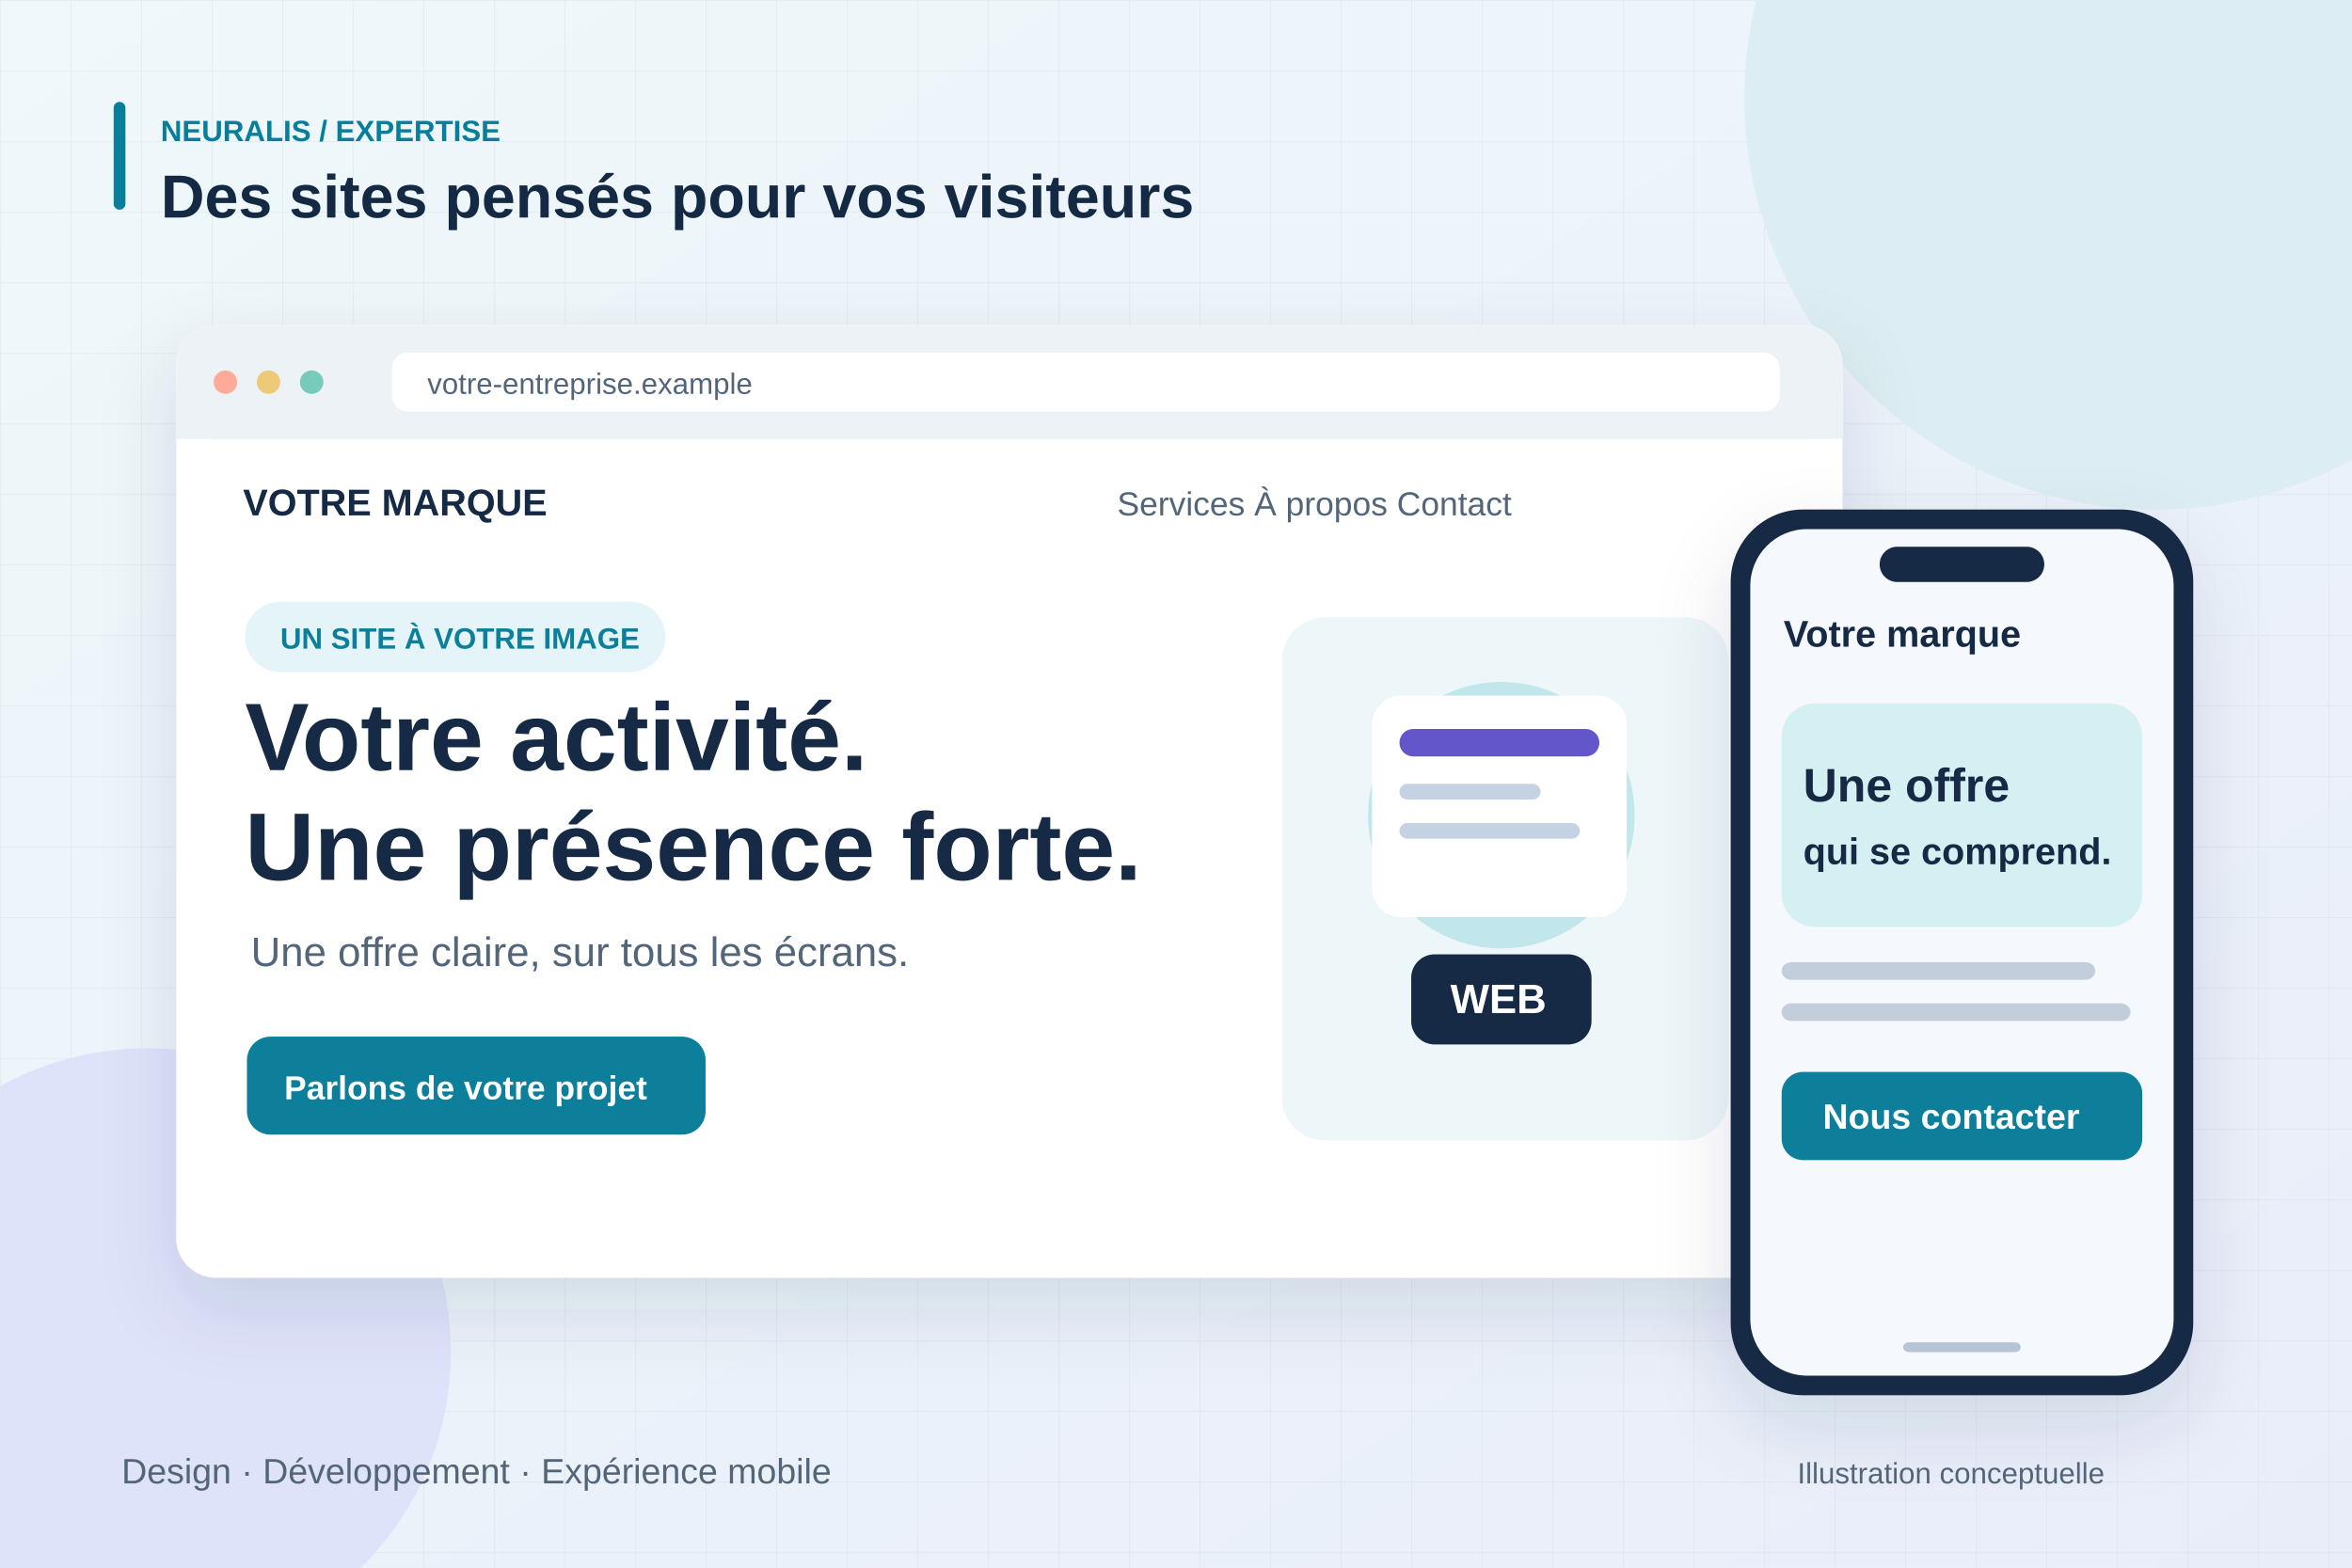
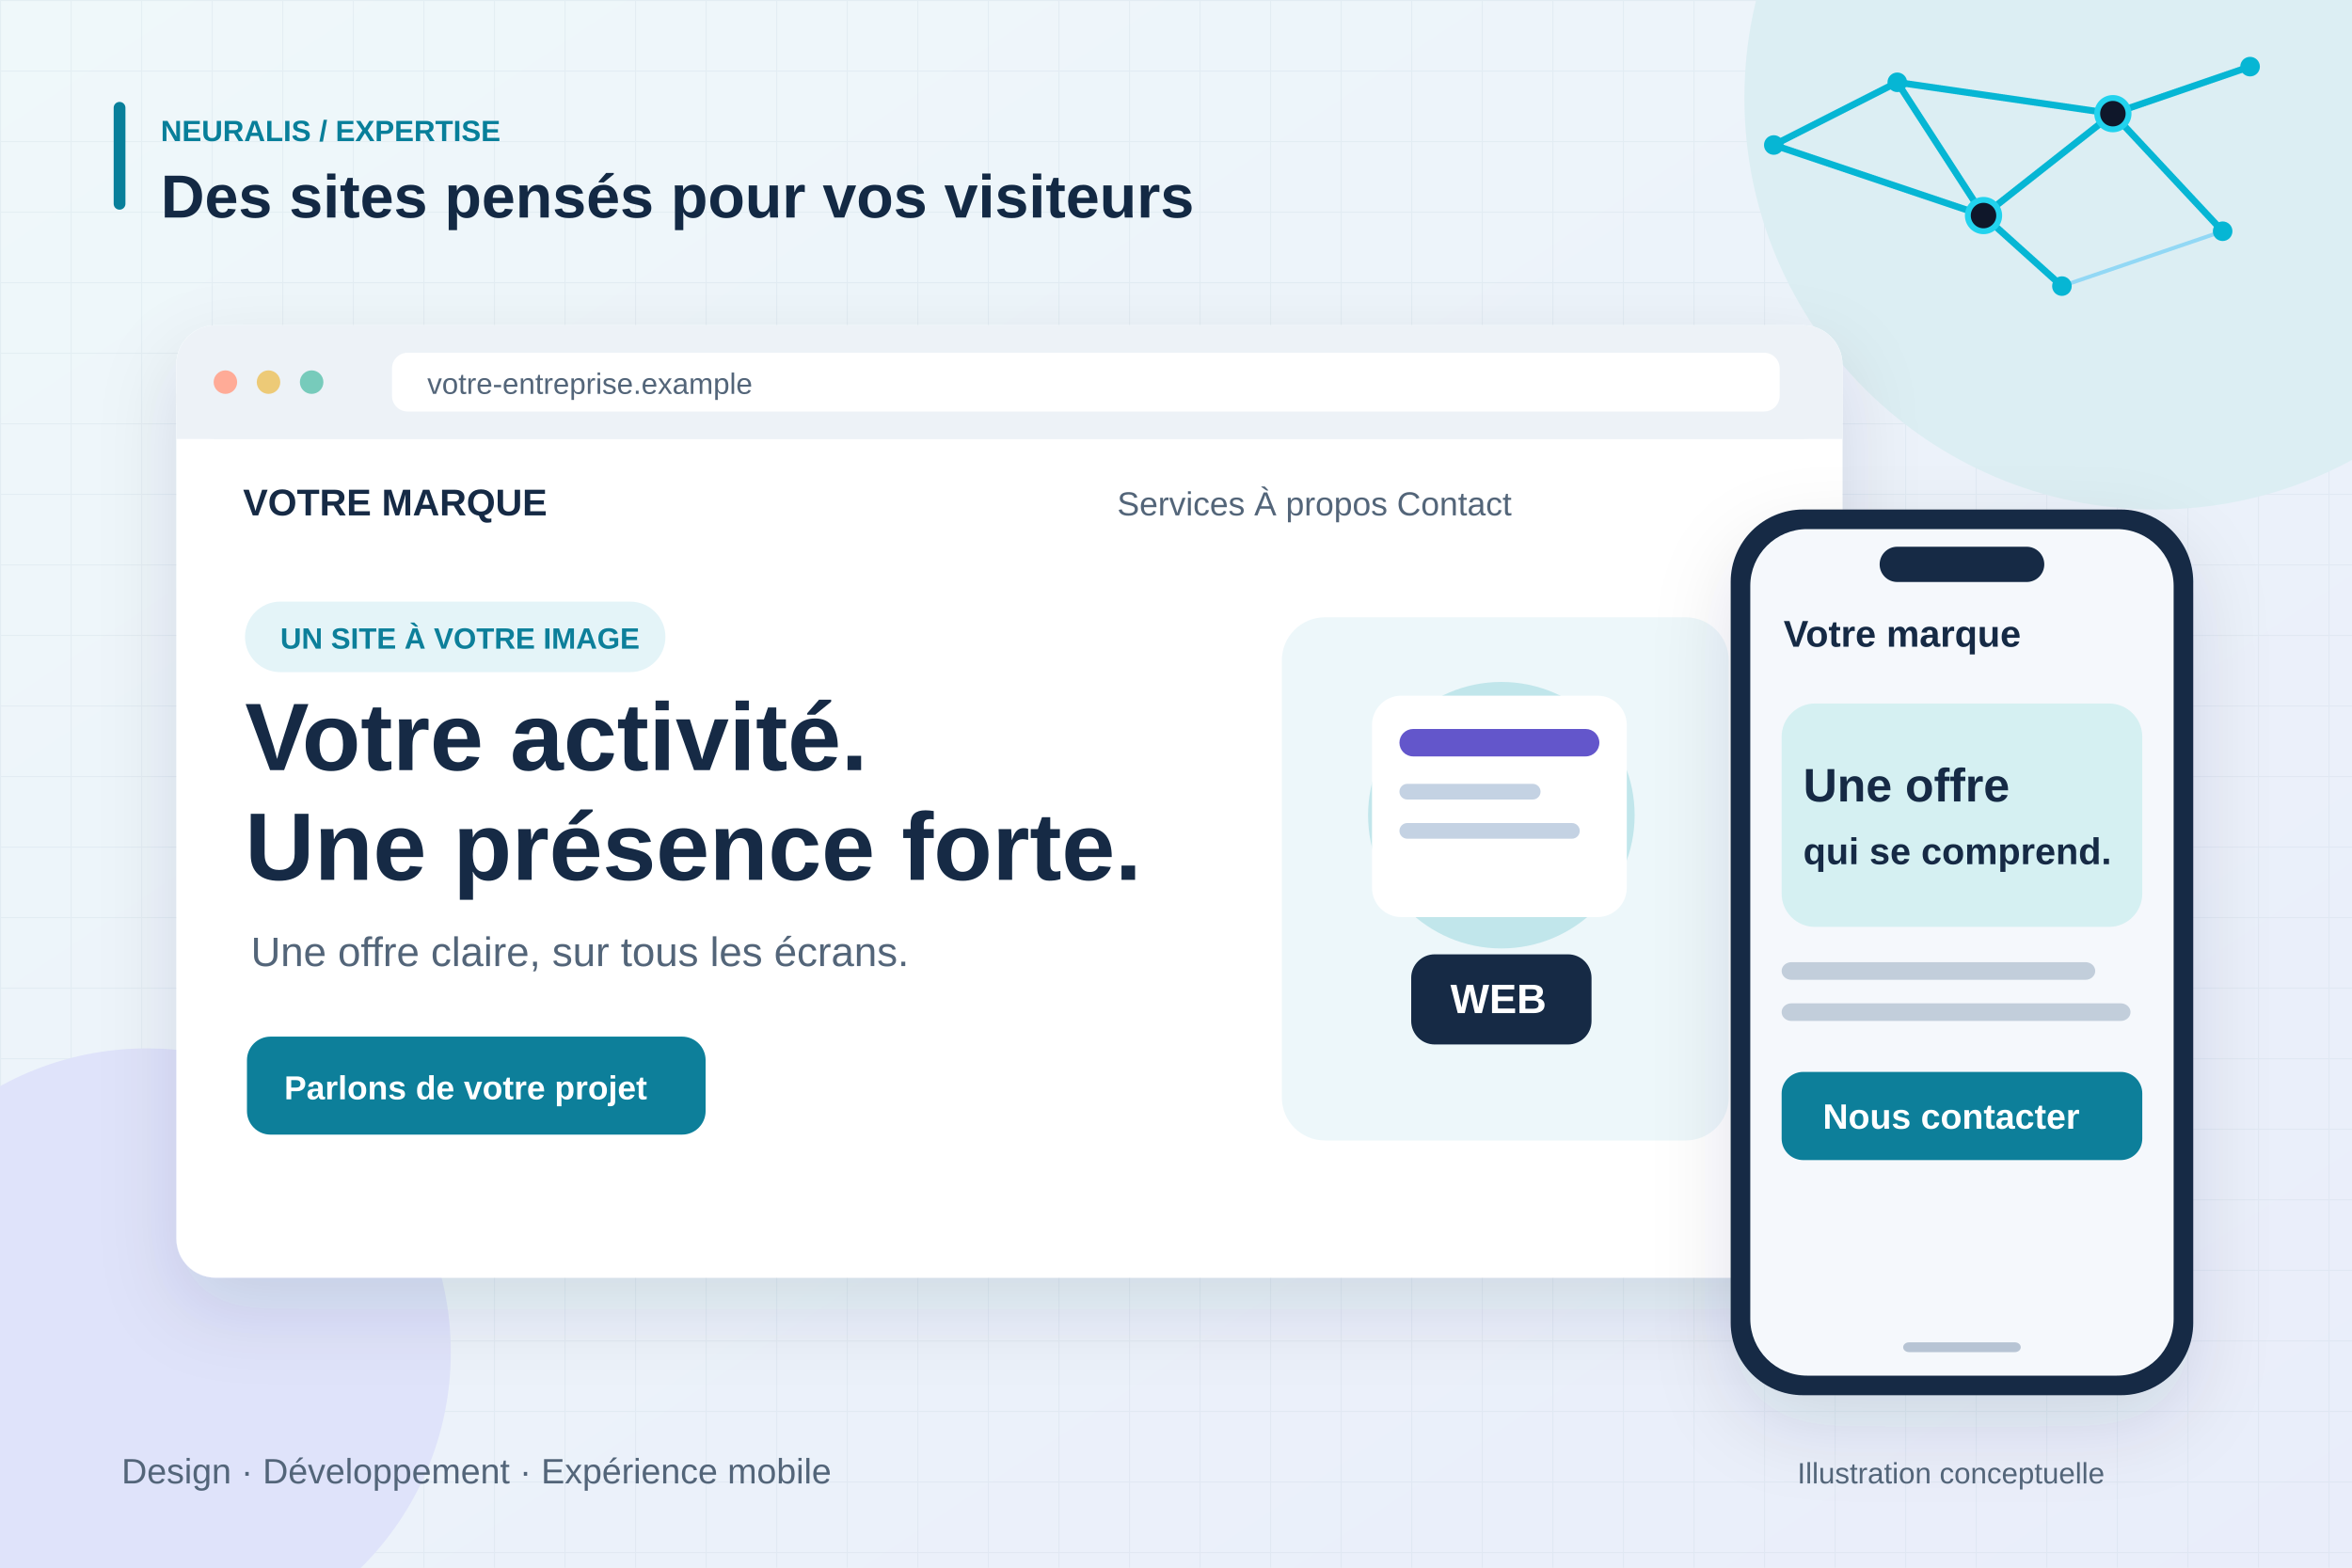
<svg xmlns="http://www.w3.org/2000/svg" width="1200" height="800" viewBox="0 0 1200 800" role="img" aria-labelledby="title desc">
  <defs>
    <linearGradient id="bg" x2="1" y2="1">
      <stop stop-color="#eff8fa" />
      <stop offset="1" stop-color="#e9edfa" />
    </linearGradient>
    <pattern id="grid" width="36" height="36" patternUnits="userSpaceOnUse">
      <path d="M36 0H0V36" fill="none" stroke="#bbcdda" stroke-width="1" opacity=".23" />
    </pattern>
    <filter id="shadow" x="-30%" y="-30%" width="160%" height="170%">
      <feDropShadow dx="0" dy="16" stdDeviation="20" flood-color="#16334c" flood-opacity=".12" />
    </filter>
  </defs>
  <rect x="0" y="0" width="1200" height="800" rx="0" fill="url(#bg)" />
  <rect x="0" y="0" width="1200" height="800" rx="0" fill="url(#grid)" />
  <circle cx="1100" cy="50" r="210" fill="#dceef3" />
  <circle cx="75" cy="690" r="155" fill="#dfe3fa" />
  <rect x="58" y="52" width="6" height="55" rx="3" fill="#087f9a" />
  <text x="82" y="72" font-family="Arial, Helvetica, sans-serif" font-size="15" font-weight="700" fill="#087f9a">NEURALIS / EXPERTISE</text>
  <text x="82" y="111" font-family="Arial, Helvetica, sans-serif" font-size="31" font-weight="700" fill="#132944">Des sites pensés pour vos visiteurs</text>
  <g filter="url(#shadow)">
    <rect x="90" y="166" width="850" height="486" rx="20" fill="#fff" />
    <rect x="90" y="166" width="850" height="58" rx="20" fill="#edf2f7" />
    <rect x="90" y="201" width="850" height="23" rx="0" fill="#edf2f7" />
    <circle cx="115" cy="195" r="6" fill="#ffab97" />
    <circle cx="137" cy="195" r="6" fill="#edca77" />
    <circle cx="159" cy="195" r="6" fill="#77cbbb" />
    <rect x="200" y="180" width="708" height="30" rx="8" fill="#fff" />
    <text x="218" y="201" font-family="Arial, Helvetica, sans-serif" font-size="15" font-weight="500" fill="#536579">votre-entreprise.example</text>
    <text x="124" y="263" font-family="Arial, Helvetica, sans-serif" font-size="19" font-weight="700" fill="#132944">VOTRE MARQUE</text>
    <text x="570" y="263" font-family="Arial, Helvetica, sans-serif" font-size="17" font-weight="500" fill="#536579">Services     À propos     Contact</text>
    <rect x="125" y="307" width="214.5" height="36" rx="18" fill="#e4f4f8" />
    <text x="143" y="331" font-family="Arial, Helvetica, sans-serif" font-size="15" font-weight="700" fill="#087f9a">UN SITE À VOTRE IMAGE</text>
    <text x="125" y="393" font-family="Arial, Helvetica, sans-serif" font-size="49" font-weight="700" fill="#132944">Votre activité.</text>
    <text x="125" y="449" font-family="Arial, Helvetica, sans-serif" font-size="49" font-weight="700" fill="#132944">Une présence forte.</text>
    <text x="128" y="493" font-family="Arial, Helvetica, sans-serif" font-size="21" font-weight="500" fill="#536579">Une offre claire, sur tous les écrans.</text>
    <rect x="126" y="529" width="234" height="50" rx="12" fill="#087f9a" />
    <text x="145" y="561" font-family="Arial, Helvetica, sans-serif" font-size="17" font-weight="700" fill="#fff">Parlons de votre projet</text>
    <rect x="654" y="315" width="228" height="267" rx="22" fill="#edf7fa" />
    <circle cx="766" cy="416" r="68" fill="#c1e6eb" />
    <rect x="700" y="355" width="130" height="113" rx="15" fill="#fff" />
    <rect x="714" y="372" width="102" height="14" rx="7" fill="#6356cb" />
    <rect x="714" y="400" width="72" height="8" rx="4" fill="#c4d2e3" />
    <rect x="714" y="420" width="92" height="8" rx="4" fill="#c4d2e3" />
    <rect x="720" y="487" width="92" height="46" rx="12" fill="#132944" />
    <text x="740" y="517" font-family="Arial, Helvetica, sans-serif" font-size="21" font-weight="700" fill="#fff">WEB</text>
  </g>
  <g filter="url(#shadow)">
    <rect x="883" y="260" width="236" height="452" rx="37" fill="#132944" />
    <rect x="893" y="270" width="216" height="432" rx="29" fill="#f5f8fc" />
    <rect x="959" y="279" width="84" height="18" rx="9" fill="#132944" />
    <text x="910" y="330" font-family="Arial, Helvetica, sans-serif" font-size="19" font-weight="700" fill="#132944">Votre marque</text>
    <rect x="909" y="359" width="184" height="114" rx="17" fill="#d5f0f2" />
    <text x="920" y="409" font-family="Arial, Helvetica, sans-serif" font-size="24" font-weight="700" fill="#132944">Une offre</text>
    <text x="920" y="441" font-family="Arial, Helvetica, sans-serif" font-size="19" font-weight="700" fill="#132944">qui se comprend.</text>
    <rect x="909" y="491" width="160" height="9" rx="5" fill="#c2cedb" />
    <rect x="909" y="512" width="178" height="9" rx="5" fill="#c2cedb" />
    <rect x="909" y="547" width="184" height="45" rx="11" fill="#087f9a" />
    <text x="930" y="576" font-family="Arial, Helvetica, sans-serif" font-size="18" font-weight="700" fill="#fff">Nous contacter</text>
    <rect x="971" y="685" width="60" height="5" rx="3" fill="#b7c4d4" />
  </g>
  <text x="62" y="757" font-family="Arial, Helvetica, sans-serif" font-size="18" font-weight="500" fill="#536579">Design · Développement · Expérience mobile</text>
  <text x="917" y="757" font-family="Arial, Helvetica, sans-serif" font-size="15" font-weight="500" fill="#536579">Illustration conceptuelle</text>
+   <g id="neural-pulse" aria-hidden="true">
+     <style>#neural-pulse .np-edge{fill:none;stroke:#38bdf8;stroke-width:2;opacity:.45}#neural-pulse .np-signal{fill:none;stroke:#06b6d4;stroke-width:3.5;stroke-linecap:round;stroke-dasharray:.14 .86;stroke-dashoffset:1;animation:np-travel 3.6s linear infinite}#neural-pulse .np-signal:nth-of-type(2){animation-delay:-1.2s;animation-duration:4.2s}#neural-pulse .np-signal:nth-of-type(3){animation-delay:-2.4s}#neural-pulse .np-node{fill:#06b6d4;transform-box:fill-box;transform-origin:center;animation:np-pulse 2.8s ease-in-out infinite alternate}#neural-pulse .np-hub{fill:#0f172a;stroke:#22d3ee;stroke-width:3}@keyframes np-travel{0%{stroke-dashoffset:1;opacity:0}15%,85%{opacity:1}100%{stroke-dashoffset:0;opacity:0}}@keyframes np-pulse{from{opacity:.55;transform:scale(.85)}to{opacity:1;transform:scale(1.15)}}@media (prefers-reduced-motion: reduce){#neural-pulse *{animation:none!important}#neural-pulse .np-signal{opacity:0}}</style>
+     <g>
+       <path class="np-edge" d="M905 74L968 42" />
+       <path class="np-edge" d="M905 74L1012 110" />
+       <path class="np-edge" d="M968 42L1012 110" />
+       <path class="np-edge" d="M968 42L1078 58" />
+       <path class="np-edge" d="M1012 110L1078 58" />
+       <path class="np-edge" d="M1012 110L1052 146" />
+       <path class="np-edge" d="M1078 58L1134 118" />
+       <path class="np-edge" d="M1078 58L1148 34" />
+       <path class="np-edge" d="M1134 118L1052 146" />
+     </g>
+     <g>
+       <path class="np-signal" pathLength="1" d="M905 74L1012 110L1078 58L1134 118" />
+       <path class="np-signal" pathLength="1" d="M968 42L1078 58L1148 34" />
+       <path class="np-signal" pathLength="1" d="M905 74L968 42L1012 110L1052 146" />
+     </g>
+     <g>
+       <circle class="np-node" cx="905" cy="74" r="5" style="animation-delay:0.0s" />
+       <circle class="np-node" cx="968" cy="42" r="5" style="animation-delay:-0.4s" />
+       <circle class="np-node np-hub" cx="1012" cy="110" r="8" style="animation-delay:-0.8s" />
+       <circle class="np-node np-hub" cx="1078" cy="58" r="8" style="animation-delay:-1.2s" />
+       <circle class="np-node" cx="1134" cy="118" r="5" style="animation-delay:-1.6s" />
+       <circle class="np-node" cx="1052" cy="146" r="5" style="animation-delay:-2.0s" />
+       <circle class="np-node" cx="1148" cy="34" r="5" style="animation-delay:-2.4s" />
+     </g>
+   </g>
</svg>
